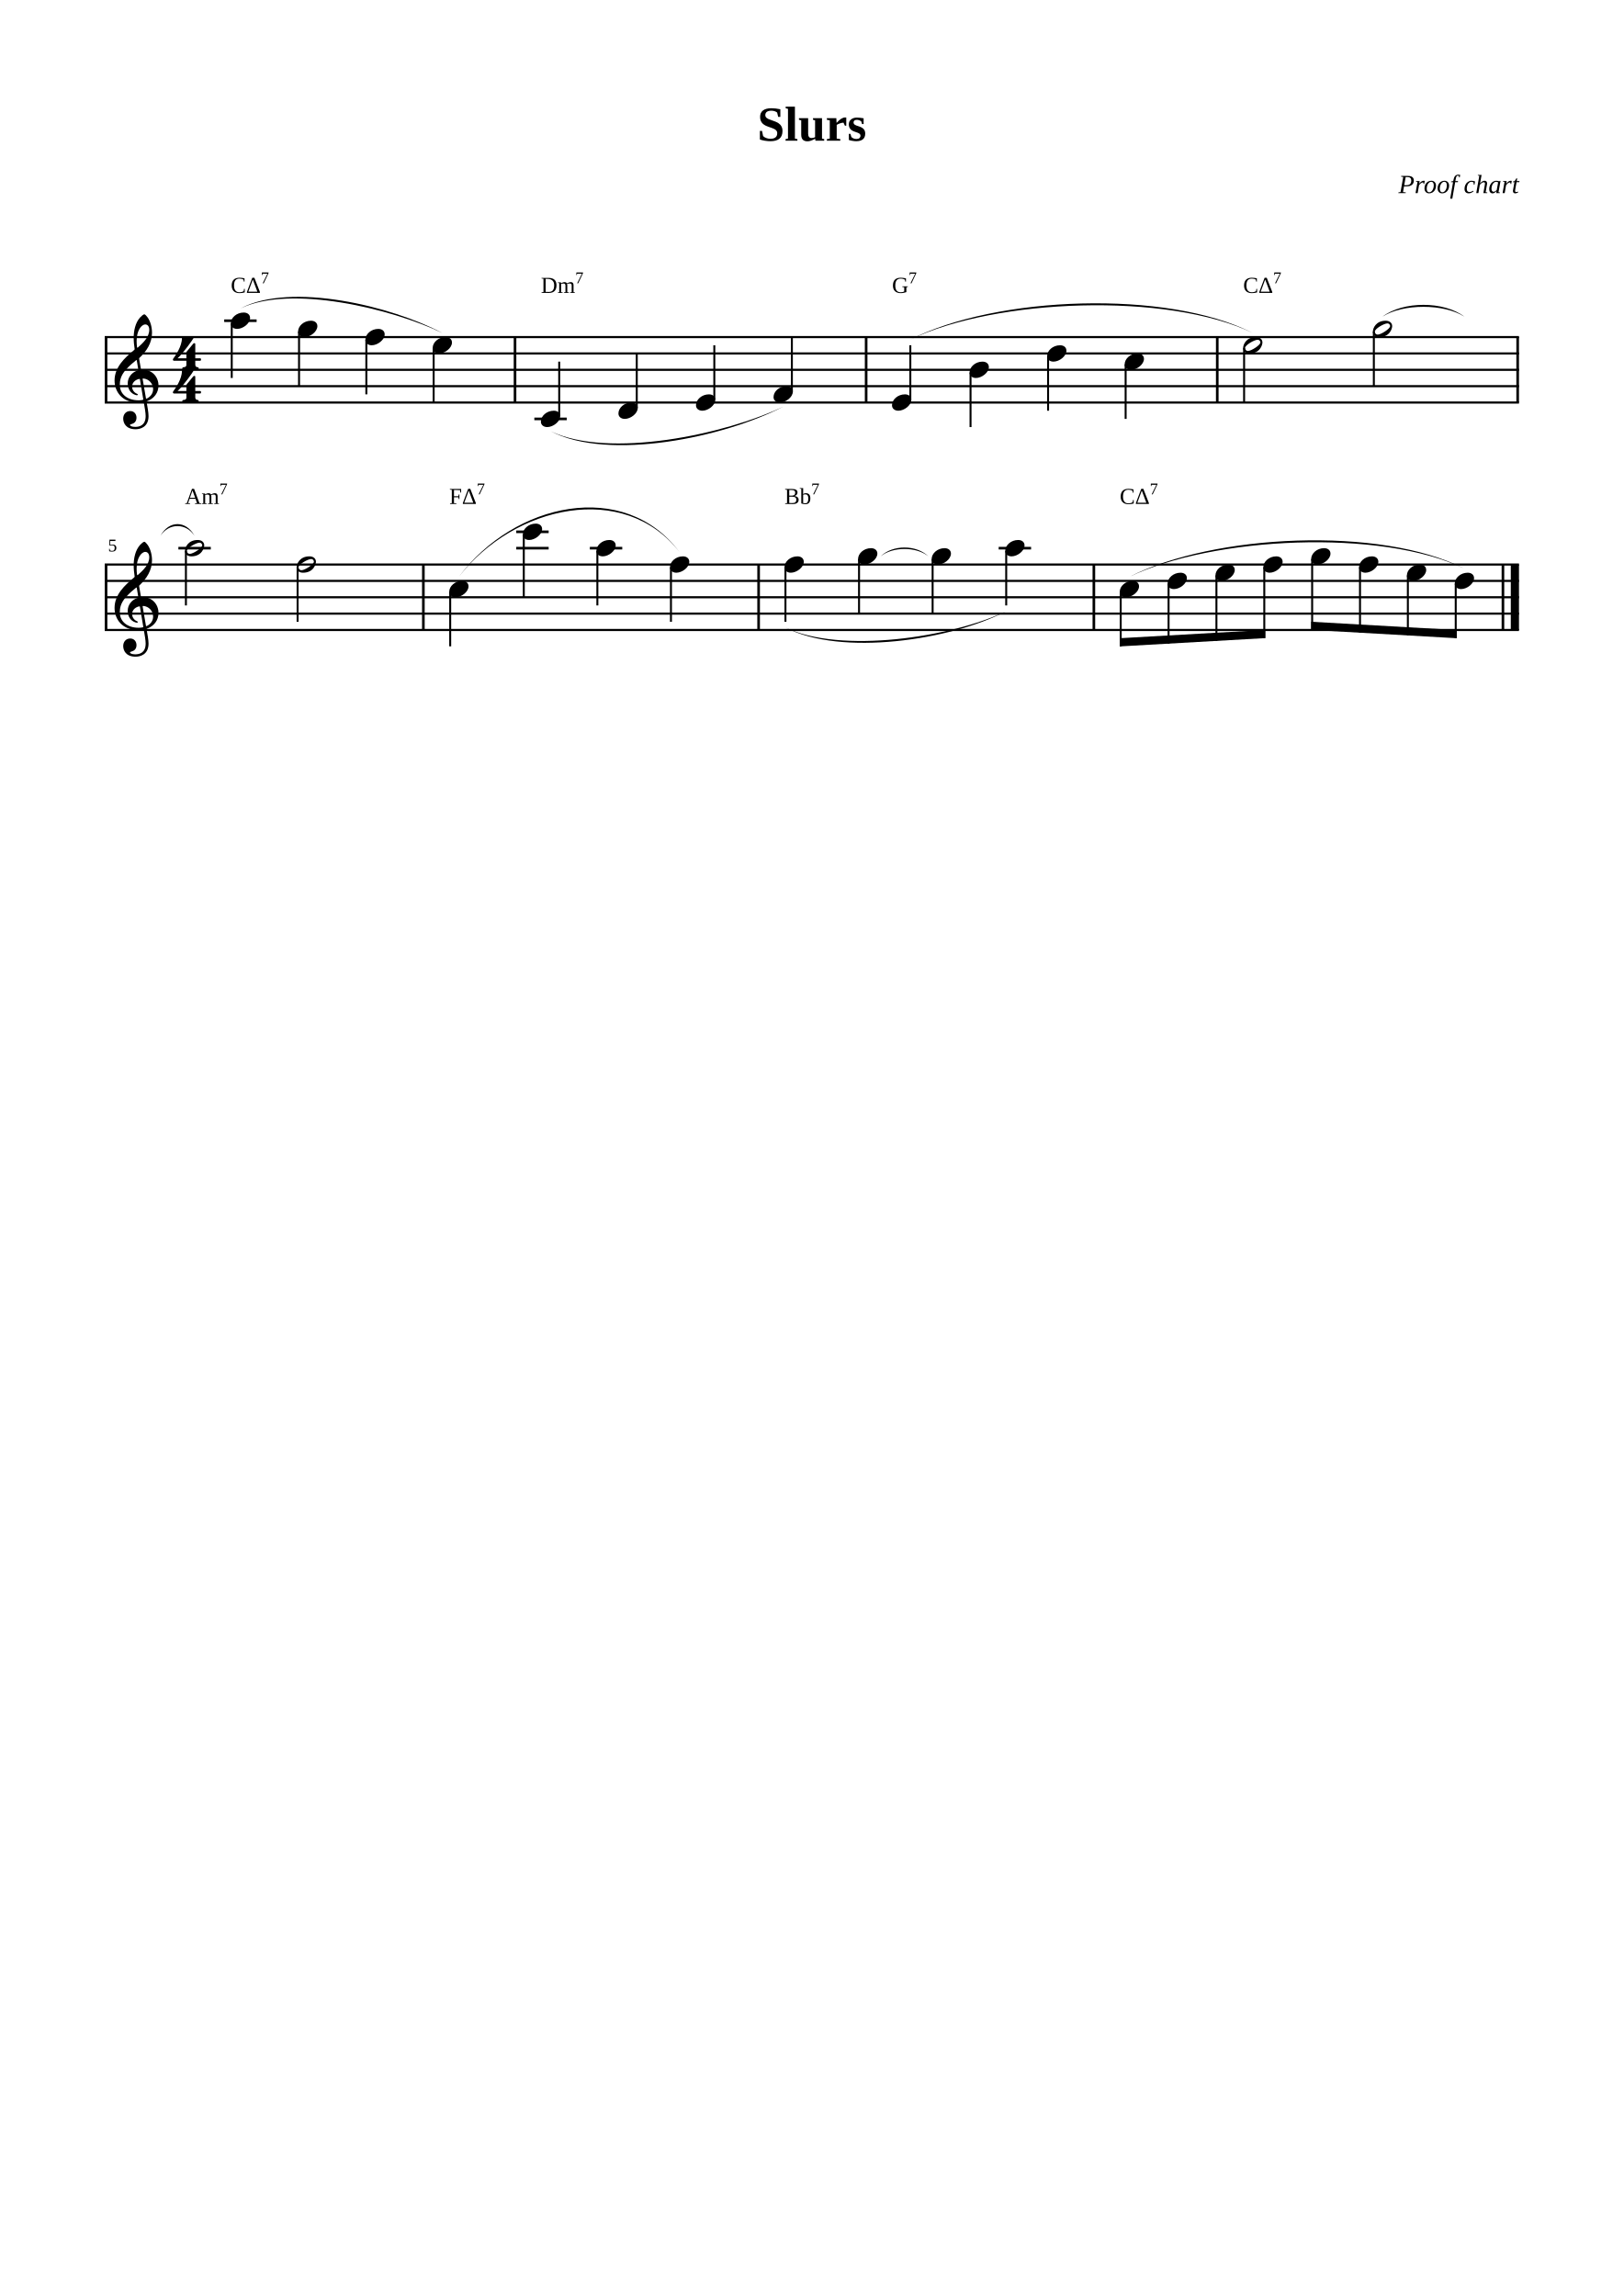
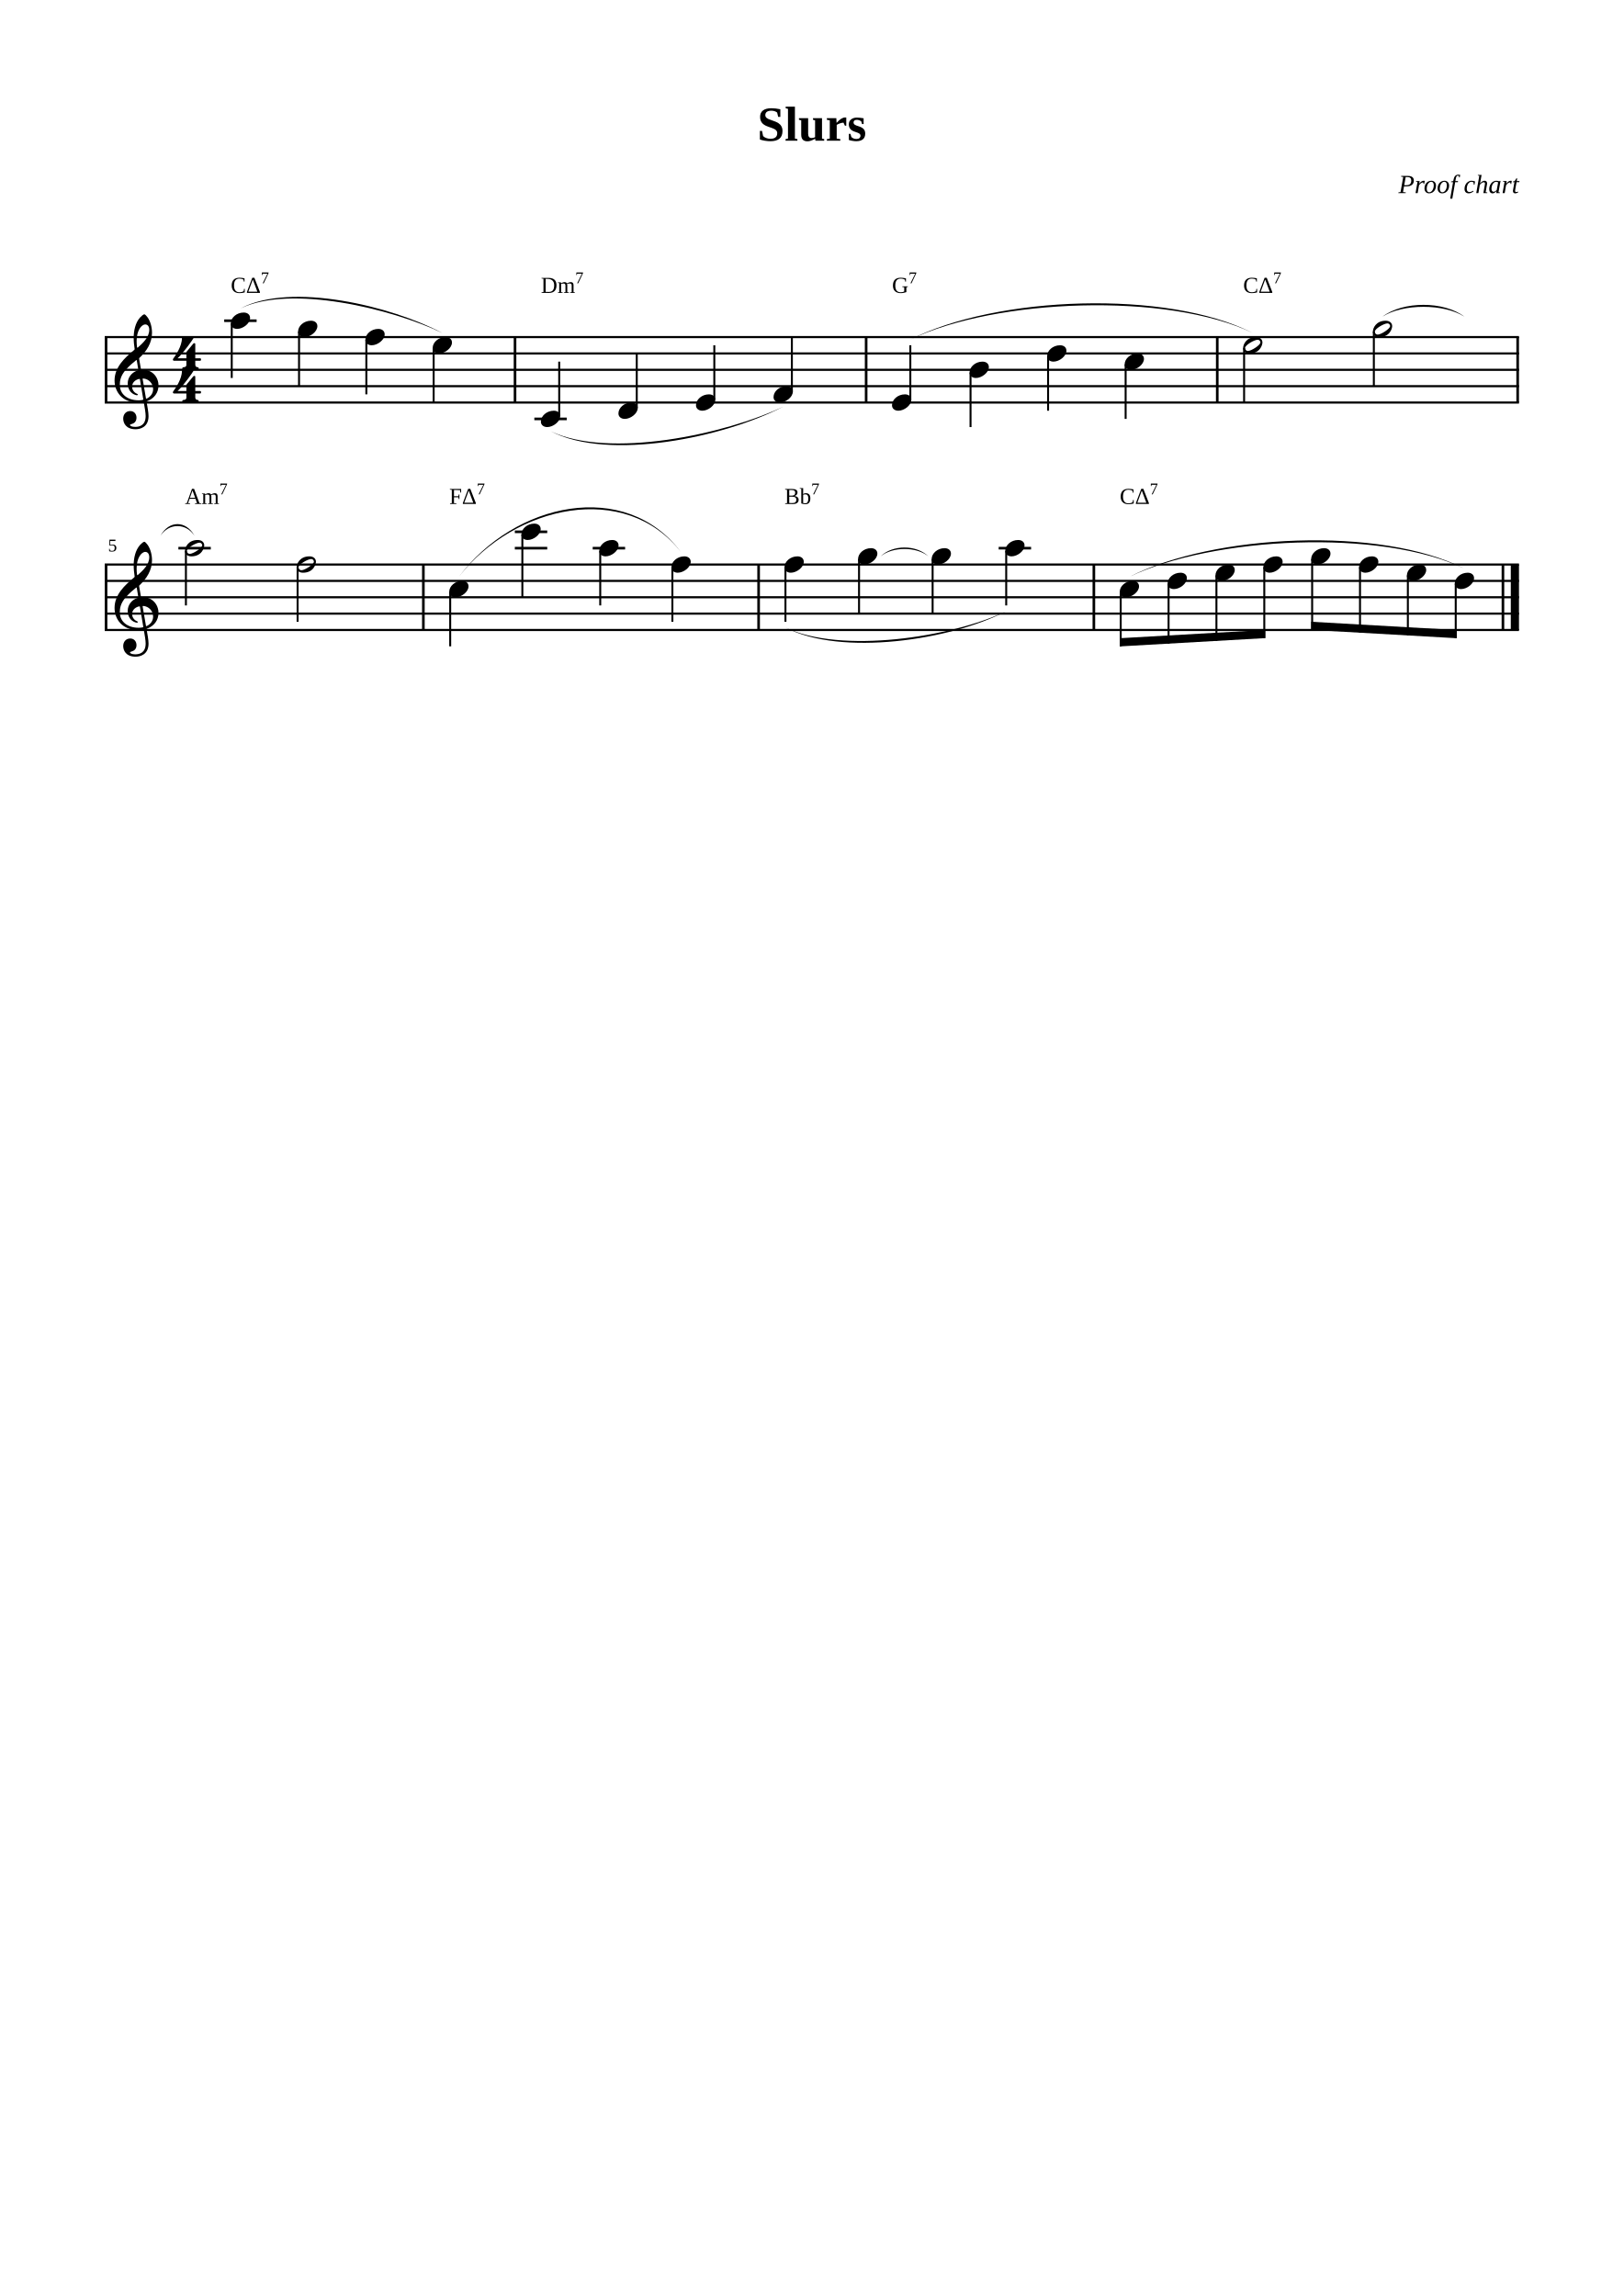
<svg xmlns="http://www.w3.org/2000/svg" viewBox="0 0 992.133 1403.15" width="595.28pt" height="841.89pt">
  <text class="se-title" x="496.067" y="86" font-family="Times New Roman, serif" font-size="30px" font-weight="bold" font-style="normal" text-anchor="middle" fill="#000000" stroke="none">Slurs</text>
  <text class="se-composer" x="928.133" y="118" font-family="Times New Roman, serif" font-size="16px" font-weight="normal" font-style="italic" text-anchor="end" fill="#000000" stroke="none">Proof chart</text>
  <rect class="se-stafflines" x="64" y="205.35" width="864.133" height="1.3" fill="#000000" />
  <rect class="se-stafflines" x="64" y="215.35" width="864.133" height="1.3" fill="#000000" />
  <rect class="se-stafflines" x="64" y="225.35" width="864.133" height="1.3" fill="#000000" />
  <rect class="se-stafflines" x="64" y="235.35" width="864.133" height="1.3" fill="#000000" />
  <rect class="se-stafflines" x="64" y="245.35" width="864.133" height="1.3" fill="#000000" />
  <rect class="se-barline se-barline-single" x="64" y="206" width="1.6" height="40" fill="#000000" />
  <path class="se-glyph se-gClef" transform="translate(70,236) scale(0.04,-0.04)" d="M376 415l25 -145c3 -18 3 -18 29 -18c147 0 241 -113 241 -241c0 -113 -67 -198 -168 -238c-14 -6 -15 -5 -13 -17c11 -62 29 -157 29 -214c0 -170 -130 -200 -197 -200c-151 0 -190 98 -190 163c0 62 40 115 107 115c61 0 96 -47 96 -102c0 -58 -36 -85 -67 -94 c-23 -7 -32 -10 -32 -17c0 -13 26 -29 80 -29c59 0 159 18 159 166c0 47 -15 134 -27 201c-2 12 -4 11 -15 9c-20 -4 -46 -6 -69 -6c-245 0 -364 165 -364 339c0 202 153 345 297 464c12 10 11 12 9 24c-7 41 -14 106 -14 164c0 104 24 229 98 311c20 22 51 48 65 48 c11 0 37 -28 52 -50c41 -60 65 -146 65 -233c0 -153 -82 -280 -190 -381c-6 -6 -8 -7 -6 -19zM470 943c-61 0 -133 -96 -133 -252c0 -32 2 -66 6 -92c2 -13 6 -14 13 -8c79 69 174 159 174 270c0 55 -27 82 -60 82zM361 262l-21 128c-2 11 -4 12 -14 4 c-47 -38 -93 -75 -153 -142c-83 -94 -93 -173 -93 -232c0 -139 113 -236 288 -236c20 0 40 2 56 5c15 3 16 3 14 14l-50 298c-2 11 -4 12 -20 8c-61 -17 -100 -60 -100 -117c0 -46 30 -89 72 -107c7 -3 15 -6 15 -13c0 -6 -4 -11 -12 -11c-7 0 -19 3 -27 6 c-68 23 -115 87 -115 177c0 85 57 164 145 194c18 6 18 5 15 24zM430 103l49 -285c2 -12 4 -12 16 -6c56 28 94 79 94 142c0 88 -67 156 -148 163c-12 1 -13 -2 -11 -14z" fill="#000000" stroke="none" />
  <path class="se-glyph se-timeSig4" transform="translate(104.84,216) scale(0.04,-0.04)" d="M362 -74h73c11 0 15 -7 15 -19s-5 -19 -15 -19h-73v-59c0 -32 21 -38 31 -38s22 -6 22 -20s-10 -21 -20 -21h-213c-15 0 -19 11 -19 21s7 19 23 19c18 0 40 8 40 35v63h-186c-12 0 -20 7 -20 17c0 3 1 7 3 12l1 1v1l6 8c30 42 128 181 128 305c0 16 14 19 23 19 c8 0 53 -2 71 -2s59 2 68 2c8 0 15 -6 15 -15l-1 -3c-3 -12 -163 -239 -243 -307h135v84c0 12 5 18 9 23l95 115c6 7 11 9 20 9c11 0 12 -9 12 -17v-214z" fill="#000000" stroke="none" />
  <path class="se-glyph se-timeSig4" transform="translate(104.84,236) scale(0.04,-0.04)" d="M362 -74h73c11 0 15 -7 15 -19s-5 -19 -15 -19h-73v-59c0 -32 21 -38 31 -38s22 -6 22 -20s-10 -21 -20 -21h-213c-15 0 -19 11 -19 21s7 19 23 19c18 0 40 8 40 35v63h-186c-12 0 -20 7 -20 17c0 3 1 7 3 12l1 1v1l6 8c30 42 128 181 128 305c0 16 14 19 23 19 c8 0 53 -2 71 -2s59 2 68 2c8 0 15 -6 15 -15l-1 -3c-3 -12 -163 -239 -243 -307h135v84c0 12 5 18 9 23l95 115c6 7 11 9 20 9c11 0 12 -9 12 -17v-214z" fill="#000000" stroke="none" />
  <text class="se-chord" x="141" y="179" font-family="Times New Roman, serif" font-size="14px" font-weight="normal" font-style="normal" text-anchor="start" fill="#000000" stroke="none">CΔ<tspan font-size="10.08px" dy="-5.88">7</tspan>
  </text>
  <rect class="se-ledgerline" x="137" y="195.2" width="19.8" height="1.6" fill="#000000" />
  <path class="se-glyph se-noteheadBlack" transform="translate(141,196) scale(0.04,-0.04)" d="M97 -125c-54 0 -97 31 -97 83c0 86 88 167 198 167c57 0 97 -32 97 -83c0 -85 -109 -167 -198 -167z" fill="#000000" stroke="none" />
  <rect class="se-stem" x="141" y="197.68" width="1.2" height="33.32" fill="#000000" />
  <path class="se-glyph se-noteheadBlack" transform="translate(182.123,201) scale(0.04,-0.04)" d="M97 -125c-54 0 -97 31 -97 83c0 86 88 167 198 167c57 0 97 -32 97 -83c0 -85 -109 -167 -198 -167z" fill="#000000" stroke="none" />
  <rect class="se-stem" x="182.123" y="202.68" width="1.2" height="33.32" fill="#000000" />
  <path class="se-glyph se-noteheadBlack" transform="translate(223.246,206) scale(0.04,-0.04)" d="M97 -125c-54 0 -97 31 -97 83c0 86 88 167 198 167c57 0 97 -32 97 -83c0 -85 -109 -167 -198 -167z" fill="#000000" stroke="none" />
  <rect class="se-stem" x="223.246" y="207.68" width="1.2" height="33.32" fill="#000000" />
  <path class="se-glyph se-noteheadBlack" transform="translate(264.369,211) scale(0.04,-0.04)" d="M97 -125c-54 0 -97 31 -97 83c0 86 88 167 198 167c57 0 97 -32 97 -83c0 -85 -109 -167 -198 -167z" fill="#000000" stroke="none" />
  <rect class="se-stem" x="264.369" y="212.68" width="1.2" height="33.32" fill="#000000" />
  <rect class="se-barline se-barline-single" x="313.893" y="206" width="1.6" height="40" fill="#000000" />
  <text class="se-chord" x="330.493" y="179" font-family="Times New Roman, serif" font-size="14px" font-weight="normal" font-style="normal" text-anchor="start" fill="#000000" stroke="none">Dm<tspan font-size="10.08px" dy="-5.88">7</tspan>
  </text>
  <rect class="se-ledgerline" x="326.493" y="255.2" width="19.8" height="1.6" fill="#000000" />
  <path class="se-glyph se-noteheadBlack" transform="translate(330.493,256) scale(0.04,-0.04)" d="M97 -125c-54 0 -97 31 -97 83c0 86 88 167 198 167c57 0 97 -32 97 -83c0 -85 -109 -167 -198 -167z" fill="#000000" stroke="none" />
  <rect class="se-stem" x="341.093" y="221" width="1.2" height="33.32" fill="#000000" />
  <path class="se-glyph se-noteheadBlack" transform="translate(377.878,251) scale(0.04,-0.04)" d="M97 -125c-54 0 -97 31 -97 83c0 86 88 167 198 167c57 0 97 -32 97 -83c0 -85 -109 -167 -198 -167z" fill="#000000" stroke="none" />
  <rect class="se-stem" x="388.478" y="216" width="1.2" height="33.32" fill="#000000" />
  <path class="se-glyph se-noteheadBlack" transform="translate(425.264,246) scale(0.04,-0.04)" d="M97 -125c-54 0 -97 31 -97 83c0 86 88 167 198 167c57 0 97 -32 97 -83c0 -85 -109 -167 -198 -167z" fill="#000000" stroke="none" />
  <rect class="se-stem" x="435.864" y="211" width="1.2" height="33.32" fill="#000000" />
  <path class="se-glyph se-noteheadBlack" transform="translate(472.65,241) scale(0.04,-0.04)" d="M97 -125c-54 0 -97 31 -97 83c0 86 88 167 198 167c57 0 97 -32 97 -83c0 -85 -109 -167 -198 -167z" fill="#000000" stroke="none" />
  <rect class="se-stem" x="483.25" y="206" width="1.2" height="33.32" fill="#000000" />
  <rect class="se-barline se-barline-single" x="528.436" y="206" width="1.6" height="40" fill="#000000" />
  <text class="se-chord" x="545.036" y="179" font-family="Times New Roman, serif" font-size="14px" font-weight="normal" font-style="normal" text-anchor="start" fill="#000000" stroke="none">G<tspan font-size="10.08px" dy="-5.88">7</tspan>
  </text>
  <path class="se-glyph se-noteheadBlack" transform="translate(545.036,246) scale(0.04,-0.04)" d="M97 -125c-54 0 -97 31 -97 83c0 86 88 167 198 167c57 0 97 -32 97 -83c0 -85 -109 -167 -198 -167z" fill="#000000" stroke="none" />
  <rect class="se-stem" x="555.636" y="211" width="1.2" height="33.32" fill="#000000" />
  <path class="se-glyph se-noteheadBlack" transform="translate(592.422,226) scale(0.04,-0.04)" d="M97 -125c-54 0 -97 31 -97 83c0 86 88 167 198 167c57 0 97 -32 97 -83c0 -85 -109 -167 -198 -167z" fill="#000000" stroke="none" />
  <rect class="se-stem" x="592.422" y="227.68" width="1.2" height="33.32" fill="#000000" />
  <path class="se-glyph se-noteheadBlack" transform="translate(639.808,216) scale(0.04,-0.04)" d="M97 -125c-54 0 -97 31 -97 83c0 86 88 167 198 167c57 0 97 -32 97 -83c0 -85 -109 -167 -198 -167z" fill="#000000" stroke="none" />
  <rect class="se-stem" x="639.808" y="217.68" width="1.2" height="33.32" fill="#000000" />
  <path class="se-glyph se-noteheadBlack" transform="translate(687.194,221) scale(0.04,-0.04)" d="M97 -125c-54 0 -97 31 -97 83c0 86 88 167 198 167c57 0 97 -32 97 -83c0 -85 -109 -167 -198 -167z" fill="#000000" stroke="none" />
  <rect class="se-stem" x="687.194" y="222.68" width="1.2" height="33.32" fill="#000000" />
  <rect class="se-barline se-barline-single" x="742.979" y="206" width="1.6" height="40" fill="#000000" />
  <text class="se-chord" x="759.579" y="179" font-family="Times New Roman, serif" font-size="14px" font-weight="normal" font-style="normal" text-anchor="start" fill="#000000" stroke="none">CΔ<tspan font-size="10.08px" dy="-5.88">7</tspan>
  </text>
  <path class="se-glyph se-noteheadHalf" transform="translate(759.579,211) scale(0.04,-0.04)" d="M97 -125c-55 0 -97 30 -97 83c0 52 47 167 196 167c58 0 99 -32 99 -83c0 -33 -33 -167 -198 -167zM75 -87c48 0 189 88 189 131c0 7 -3 13 -6 19c-7 12 -18 21 -37 21c-47 0 -192 -79 -192 -128c0 -7 3 -14 6 -20c7 -12 19 -23 40 -23z" fill="#000000" stroke="none" />
  <rect class="se-stem" x="759.579" y="212.68" width="1.2" height="33.32" fill="#000000" />
  <path class="se-glyph se-noteheadHalf" transform="translate(838.856,201) scale(0.04,-0.04)" d="M97 -125c-55 0 -97 30 -97 83c0 52 47 167 196 167c58 0 99 -32 99 -83c0 -33 -33 -167 -198 -167zM75 -87c48 0 189 88 189 131c0 7 -3 13 -6 19c-7 12 -18 21 -37 21c-47 0 -192 -79 -192 -128c0 -7 3 -14 6 -20c7 -12 19 -23 40 -23z" fill="#000000" stroke="none" />
  <rect class="se-stem" x="838.856" y="202.68" width="1.2" height="33.32" fill="#000000" />
  <rect class="se-barline se-barline-single" x="926.533" y="206" width="1.6" height="40" fill="#000000" />
  <path class="se-slur" d="M146.9 188.5C177.742 173.696 239.427 188.696 270.269 203.5C239.427 187.096 177.742 172.096 146.9 188.5Z" fill="#000000" stroke="none" />
  <path class="se-slur" d="M336.393 263.5C371.932 280.559 443.011 265.559 478.55 248.5C443.011 267.159 371.932 282.159 336.393 263.5Z" fill="#000000" stroke="none" />
  <path class="se-slur" d="M556.236 207.5C608.547 182.391 713.169 178.391 765.479 203.5C713.169 176.791 608.547 180.791 556.236 207.5Z" fill="#000000" stroke="none" />
  <path class="se-slur" d="M844.756 193.5C857.256 185.5 882.256 185.5 894.756 193.5C882.256 183.9 857.256 183.9 844.756 193.5Z" fill="#000000" stroke="none" />
  <rect class="se-stafflines" x="64" y="344.35" width="864.133" height="1.3" fill="#000000" />
  <rect class="se-stafflines" x="64" y="354.35" width="864.133" height="1.3" fill="#000000" />
  <rect class="se-stafflines" x="64" y="364.35" width="864.133" height="1.3" fill="#000000" />
  <rect class="se-stafflines" x="64" y="374.35" width="864.133" height="1.3" fill="#000000" />
  <rect class="se-stafflines" x="64" y="384.35" width="864.133" height="1.3" fill="#000000" />
  <rect class="se-barline se-barline-single" x="64" y="345" width="1.6" height="40" fill="#000000" />
  <path class="se-glyph se-gClef" transform="translate(70,375) scale(0.04,-0.04)" d="M376 415l25 -145c3 -18 3 -18 29 -18c147 0 241 -113 241 -241c0 -113 -67 -198 -168 -238c-14 -6 -15 -5 -13 -17c11 -62 29 -157 29 -214c0 -170 -130 -200 -197 -200c-151 0 -190 98 -190 163c0 62 40 115 107 115c61 0 96 -47 96 -102c0 -58 -36 -85 -67 -94 c-23 -7 -32 -10 -32 -17c0 -13 26 -29 80 -29c59 0 159 18 159 166c0 47 -15 134 -27 201c-2 12 -4 11 -15 9c-20 -4 -46 -6 -69 -6c-245 0 -364 165 -364 339c0 202 153 345 297 464c12 10 11 12 9 24c-7 41 -14 106 -14 164c0 104 24 229 98 311c20 22 51 48 65 48 c11 0 37 -28 52 -50c41 -60 65 -146 65 -233c0 -153 -82 -280 -190 -381c-6 -6 -8 -7 -6 -19zM470 943c-61 0 -133 -96 -133 -252c0 -32 2 -66 6 -92c2 -13 6 -14 13 -8c79 69 174 159 174 270c0 55 -27 82 -60 82zM361 262l-21 128c-2 11 -4 12 -14 4 c-47 -38 -93 -75 -153 -142c-83 -94 -93 -173 -93 -232c0 -139 113 -236 288 -236c20 0 40 2 56 5c15 3 16 3 14 14l-50 298c-2 11 -4 12 -20 8c-61 -17 -100 -60 -100 -117c0 -46 30 -89 72 -107c7 -3 15 -6 15 -13c0 -6 -4 -11 -12 -11c-7 0 -19 3 -27 6 c-68 23 -115 87 -115 177c0 85 57 164 145 194c18 6 18 5 15 24zM430 103l49 -285c2 -12 4 -12 16 -6c56 28 94 79 94 142c0 88 -67 156 -148 163c-12 1 -13 -2 -11 -14z" fill="#000000" stroke="none" />
  <text class="se-barnumber" x="66" y="337" font-family="Times New Roman, serif" font-size="11px" font-weight="normal" font-style="normal" text-anchor="start" fill="#000000" stroke="none">5</text>
  <text class="se-chord" x="113" y="308" font-family="Times New Roman, serif" font-size="14px" font-weight="normal" font-style="normal" text-anchor="start" fill="#000000" stroke="none">Am<tspan font-size="10.08px" dy="-5.88">7</tspan>
  </text>
  <rect class="se-ledgerline" x="109" y="334.2" width="19.8" height="1.6" fill="#000000" />
  <path class="se-glyph se-noteheadHalf" transform="translate(113,335) scale(0.04,-0.04)" d="M97 -125c-55 0 -97 30 -97 83c0 52 47 167 196 167c58 0 99 -32 99 -83c0 -33 -33 -167 -198 -167zM75 -87c48 0 189 88 189 131c0 7 -3 13 -6 19c-7 12 -18 21 -37 21c-47 0 -192 -79 -192 -128c0 -7 3 -14 6 -20c7 -12 19 -23 40 -23z" fill="#000000" stroke="none" />
  <rect class="se-stem" x="113" y="336.68" width="1.2" height="33.32" fill="#000000" />
  <path class="se-glyph se-noteheadHalf" transform="translate(181.242,345) scale(0.04,-0.04)" d="M97 -125c-55 0 -97 30 -97 83c0 52 47 167 196 167c58 0 99 -32 99 -83c0 -33 -33 -167 -198 -167zM75 -87c48 0 189 88 189 131c0 7 -3 13 -6 19c-7 12 -18 21 -37 21c-47 0 -192 -79 -192 -128c0 -7 3 -14 6 -20c7 -12 19 -23 40 -23z" fill="#000000" stroke="none" />
  <rect class="se-stem" x="181.242" y="346.68" width="1.2" height="33.32" fill="#000000" />
  <rect class="se-barline se-barline-single" x="257.885" y="345" width="1.6" height="40" fill="#000000" />
  <text class="se-chord" x="274.485" y="308" font-family="Times New Roman, serif" font-size="14px" font-weight="normal" font-style="normal" text-anchor="start" fill="#000000" stroke="none">FΔ<tspan font-size="10.08px" dy="-5.88">7</tspan>
  </text>
  <path class="se-glyph se-noteheadBlack" transform="translate(274.485,360) scale(0.04,-0.04)" d="M97 -125c-54 0 -97 31 -97 83c0 86 88 167 198 167c57 0 97 -32 97 -83c0 -85 -109 -167 -198 -167z" fill="#000000" stroke="none" />
  <rect class="se-stem" x="274.485" y="361.68" width="1.2" height="33.32" fill="#000000" />
-   <rect class="se-ledgerline" x="315.447" y="334.2" width="19.8" height="1.6" fill="#000000" />
-   <rect class="se-ledgerline" x="315.447" y="324.2" width="19.8" height="1.6" fill="#000000" />
-   <path class="se-glyph se-noteheadBlack" transform="translate(319.447,325) scale(0.04,-0.04)" d="M97 -125c-54 0 -97 31 -97 83c0 86 88 167 198 167c57 0 97 -32 97 -83c0 -85 -109 -167 -198 -167z" fill="#000000" stroke="none" />
-   <rect class="se-stem" x="319.447" y="326.68" width="1.2" height="38.32" fill="#000000" />
-   <rect class="se-ledgerline" x="360.409" y="334.2" width="19.8" height="1.6" fill="#000000" />
-   <path class="se-glyph se-noteheadBlack" transform="translate(364.409,335) scale(0.04,-0.04)" d="M97 -125c-54 0 -97 31 -97 83c0 86 88 167 198 167c57 0 97 -32 97 -83c0 -85 -109 -167 -198 -167z" fill="#000000" stroke="none" />
-   <rect class="se-stem" x="364.409" y="336.68" width="1.2" height="33.32" fill="#000000" />
-   <path class="se-glyph se-noteheadBlack" transform="translate(409.371,345) scale(0.04,-0.04)" d="M97 -125c-54 0 -97 31 -97 83c0 86 88 167 198 167c57 0 97 -32 97 -83c0 -85 -109 -167 -198 -167z" fill="#000000" stroke="none" />
-   <rect class="se-stem" x="409.371" y="346.68" width="1.2" height="33.32" fill="#000000" />
+   <rect class="se-ledgerline" x="314.572" y="334.2" width="19.8" height="1.6" fill="#000000" />
+   <rect class="se-ledgerline" x="314.572" y="324.2" width="19.8" height="1.6" fill="#000000" />
+   <path class="se-glyph se-noteheadBlack" transform="translate(318.572,325) scale(0.04,-0.04)" d="M97 -125c-54 0 -97 31 -97 83c0 86 88 167 198 167c57 0 97 -32 97 -83c0 -85 -109 -167 -198 -167z" fill="#000000" stroke="none" />
+   <rect class="se-stem" x="318.572" y="326.68" width="1.2" height="38.32" fill="#000000" />
+   <rect class="se-ledgerline" x="362.159" y="334.2" width="19.8" height="1.6" fill="#000000" />
+   <path class="se-glyph se-noteheadBlack" transform="translate(366.159,335) scale(0.04,-0.04)" d="M97 -125c-54 0 -97 31 -97 83c0 86 88 167 198 167c57 0 97 -32 97 -83c0 -85 -109 -167 -198 -167z" fill="#000000" stroke="none" />
+   <rect class="se-stem" x="366.159" y="336.68" width="1.2" height="33.32" fill="#000000" />
+   <path class="se-glyph se-noteheadBlack" transform="translate(410.246,345) scale(0.04,-0.04)" d="M97 -125c-54 0 -97 31 -97 83c0 86 88 167 198 167c57 0 97 -32 97 -83c0 -85 -109 -167 -198 -167z" fill="#000000" stroke="none" />
+   <rect class="se-stem" x="410.246" y="346.68" width="1.2" height="33.32" fill="#000000" />
  <rect class="se-barline se-barline-single" x="462.734" y="345" width="1.6" height="40" fill="#000000" />
  <text class="se-chord" x="479.334" y="308" font-family="Times New Roman, serif" font-size="14px" font-weight="normal" font-style="normal" text-anchor="start" fill="#000000" stroke="none">Bb<tspan font-size="10.08px" dy="-5.88">7</tspan>
  </text>
  <path class="se-glyph se-noteheadBlack" transform="translate(479.334,345) scale(0.04,-0.04)" d="M97 -125c-54 0 -97 31 -97 83c0 86 88 167 198 167c57 0 97 -32 97 -83c0 -85 -109 -167 -198 -167z" fill="#000000" stroke="none" />
  <rect class="se-stem" x="479.334" y="346.68" width="1.2" height="33.32" fill="#000000" />
  <path class="se-glyph se-noteheadBlack" transform="translate(524.296,340) scale(0.04,-0.04)" d="M97 -125c-54 0 -97 31 -97 83c0 86 88 167 198 167c57 0 97 -32 97 -83c0 -85 -109 -167 -198 -167z" fill="#000000" stroke="none" />
  <rect class="se-stem" x="524.296" y="341.68" width="1.2" height="33.32" fill="#000000" />
  <path class="se-glyph se-noteheadBlack" transform="translate(569.258,340) scale(0.04,-0.04)" d="M97 -125c-54 0 -97 31 -97 83c0 86 88 167 198 167c57 0 97 -32 97 -83c0 -85 -109 -167 -198 -167z" fill="#000000" stroke="none" />
  <rect class="se-stem" x="569.258" y="341.68" width="1.2" height="33.32" fill="#000000" />
  <rect class="se-ledgerline" x="610.22" y="334.2" width="19.8" height="1.6" fill="#000000" />
  <path class="se-glyph se-noteheadBlack" transform="translate(614.22,335) scale(0.04,-0.04)" d="M97 -125c-54 0 -97 31 -97 83c0 86 88 167 198 167c57 0 97 -32 97 -83c0 -85 -109 -167 -198 -167z" fill="#000000" stroke="none" />
  <rect class="se-stem" x="614.22" y="336.68" width="1.2" height="33.32" fill="#000000" />
  <rect class="se-barline se-barline-single" x="667.582" y="345" width="1.6" height="40" fill="#000000" />
  <text class="se-chord" x="684.182" y="308" font-family="Times New Roman, serif" font-size="14px" font-weight="normal" font-style="normal" text-anchor="start" fill="#000000" stroke="none">CΔ<tspan font-size="10.08px" dy="-5.88">7</tspan>
  </text>
  <path class="se-glyph se-noteheadBlack" transform="translate(684.182,360) scale(0.04,-0.04)" d="M97 -125c-54 0 -97 31 -97 83c0 86 88 167 198 167c57 0 97 -32 97 -83c0 -85 -109 -167 -198 -167z" fill="#000000" stroke="none" />
  <rect class="se-stem" x="684.182" y="361.68" width="1.2" height="33.32" fill="#000000" />
  <path class="se-glyph se-noteheadBlack" transform="translate(713.426,355) scale(0.04,-0.04)" d="M97 -125c-54 0 -97 31 -97 83c0 86 88 167 198 167c57 0 97 -32 97 -83c0 -85 -109 -167 -198 -167z" fill="#000000" stroke="none" />
  <rect class="se-stem" x="713.426" y="356.68" width="1.2" height="36.653" fill="#000000" />
  <path class="se-glyph se-noteheadBlack" transform="translate(742.67,350) scale(0.04,-0.04)" d="M97 -125c-54 0 -97 31 -97 83c0 86 88 167 198 167c57 0 97 -32 97 -83c0 -85 -109 -167 -198 -167z" fill="#000000" stroke="none" />
  <rect class="se-stem" x="742.67" y="351.68" width="1.2" height="39.987" fill="#000000" />
  <path class="se-glyph se-noteheadBlack" transform="translate(771.914,345) scale(0.04,-0.04)" d="M97 -125c-54 0 -97 31 -97 83c0 86 88 167 198 167c57 0 97 -32 97 -83c0 -85 -109 -167 -198 -167z" fill="#000000" stroke="none" />
  <rect class="se-stem" x="771.914" y="346.68" width="1.2" height="43.32" fill="#000000" />
  <path class="se-glyph se-noteheadBlack" transform="translate(801.158,340) scale(0.04,-0.04)" d="M97 -125c-54 0 -97 31 -97 83c0 86 88 167 198 167c57 0 97 -32 97 -83c0 -85 -109 -167 -198 -167z" fill="#000000" stroke="none" />
  <rect class="se-stem" x="801.158" y="341.68" width="1.2" height="43.32" fill="#000000" />
  <path class="se-glyph se-noteheadBlack" transform="translate(830.402,345) scale(0.04,-0.04)" d="M97 -125c-54 0 -97 31 -97 83c0 86 88 167 198 167c57 0 97 -32 97 -83c0 -85 -109 -167 -198 -167z" fill="#000000" stroke="none" />
  <rect class="se-stem" x="830.402" y="346.68" width="1.2" height="39.987" fill="#000000" />
  <path class="se-glyph se-noteheadBlack" transform="translate(859.646,350) scale(0.04,-0.04)" d="M97 -125c-54 0 -97 31 -97 83c0 86 88 167 198 167c57 0 97 -32 97 -83c0 -85 -109 -167 -198 -167z" fill="#000000" stroke="none" />
  <rect class="se-stem" x="859.646" y="351.68" width="1.2" height="36.653" fill="#000000" />
  <path class="se-glyph se-noteheadBlack" transform="translate(888.889,355) scale(0.04,-0.04)" d="M97 -125c-54 0 -97 31 -97 83c0 86 88 167 198 167c57 0 97 -32 97 -83c0 -85 -109 -167 -198 -167z" fill="#000000" stroke="none" />
  <rect class="se-stem" x="888.889" y="356.68" width="1.2" height="33.32" fill="#000000" />
  <polygon class="se-beam" points="684.182,395.034 773.114,389.966 773.114,384.966 684.182,390.034" fill="#000000" />
  <polygon class="se-beam" points="801.158,384.966 890.089,390.034 890.089,385.034 801.158,379.966" fill="#000000" />
  <rect class="se-barline se-barline-final" x="917.533" y="345" width="1.6" height="40" fill="#000000" />
  <rect class="se-barline se-barline-final" x="923.133" y="345" width="5" height="40" fill="#000000" />
  <path class="se-tie" d="M538.096 340C545.386 334 559.967 334 567.258 340C559.967 332.8 545.386 332.8 538.096 340Z" fill="#000000" stroke="none" />
  <path class="se-slur" d="M98 327.5C103.225 319.5 113.675 319.5 118.9 327.5C113.675 317.9 103.225 317.9 98 327.5Z" fill="#000000" stroke="none" />
-   <path class="se-slur" d="M280.385 352.5C314.107 308.814 381.55 293.814 415.271 337.5C381.55 292.214 314.107 307.214 280.385 352.5Z" fill="#000000" stroke="none" />
+   <path class="se-slur" d="M280.385 352.5C314.325 308.709 382.206 293.709 416.146 337.5C382.206 292.109 314.325 307.109 280.385 352.5Z" fill="#000000" stroke="none" />
  <path class="se-slur" d="M479.934 383.5C513.655 399.686 581.099 389.686 614.82 373.5C581.099 391.286 513.655 401.286 479.934 383.5Z" fill="#000000" stroke="none" />
  <path class="se-slur" d="M690.082 352.5C741.259 327.935 843.613 322.935 894.789 347.5C843.613 321.335 741.259 326.335 690.082 352.5Z" fill="#000000" stroke="none" />
</svg>
